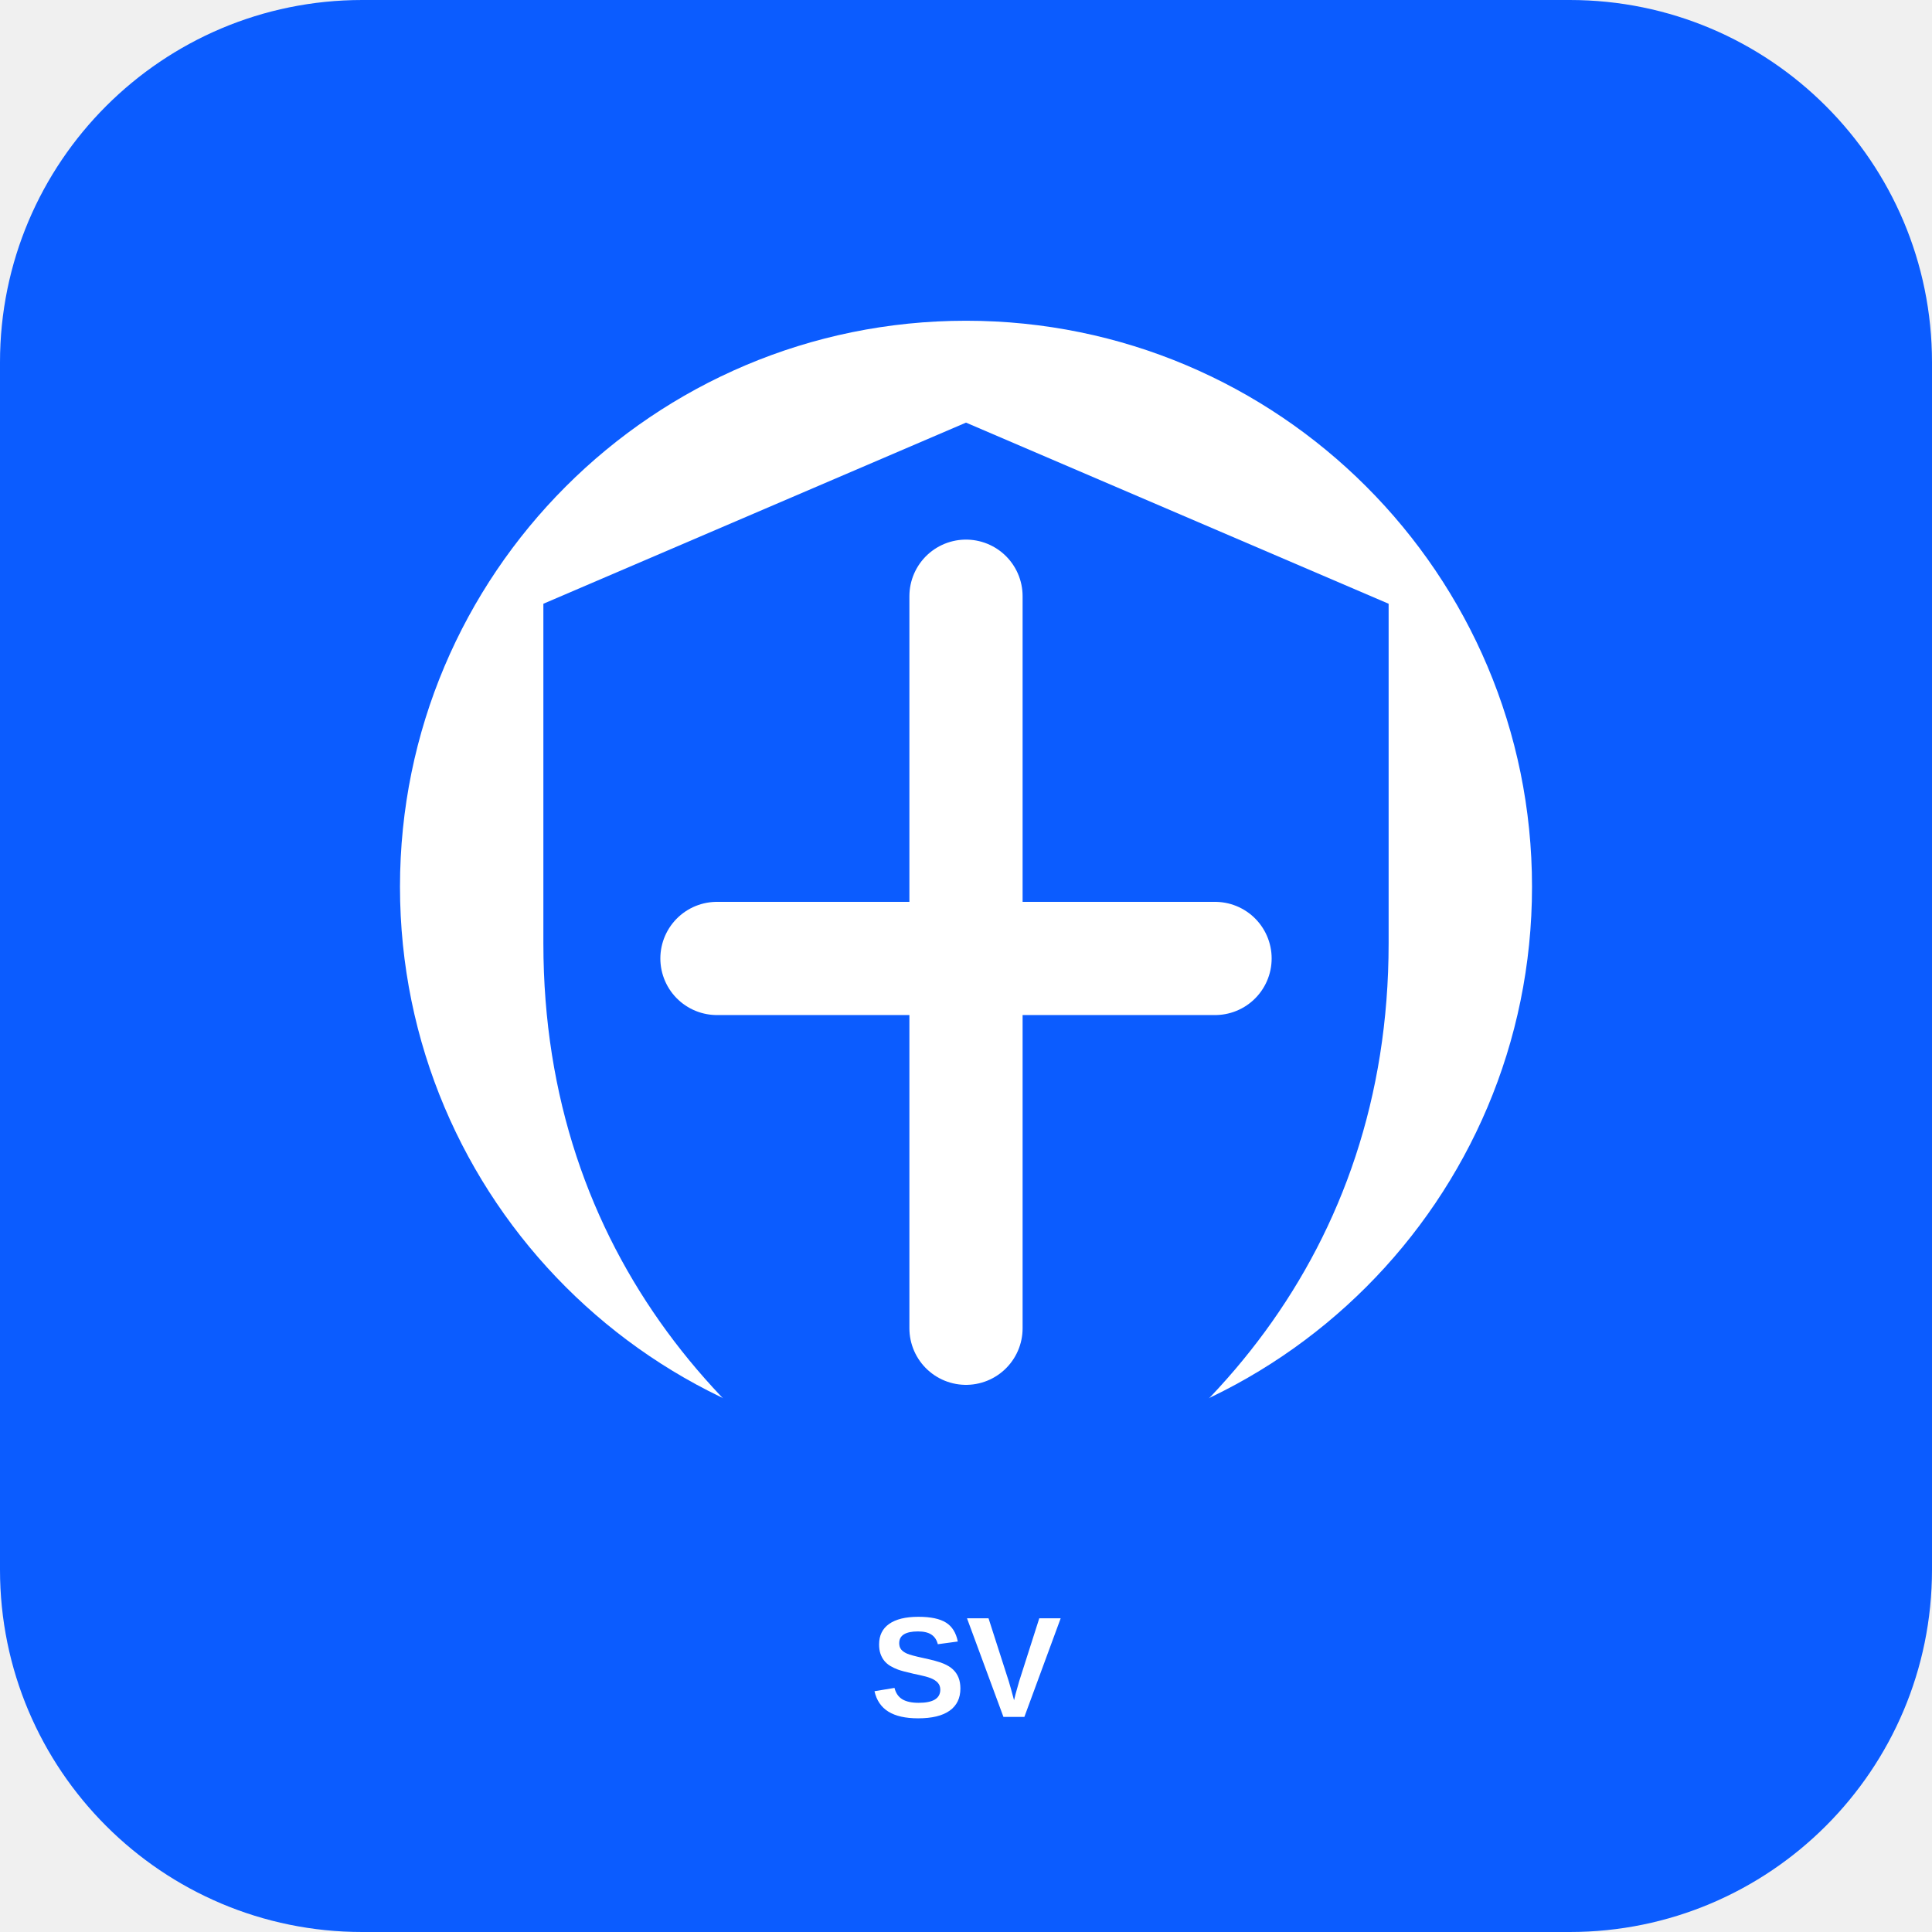
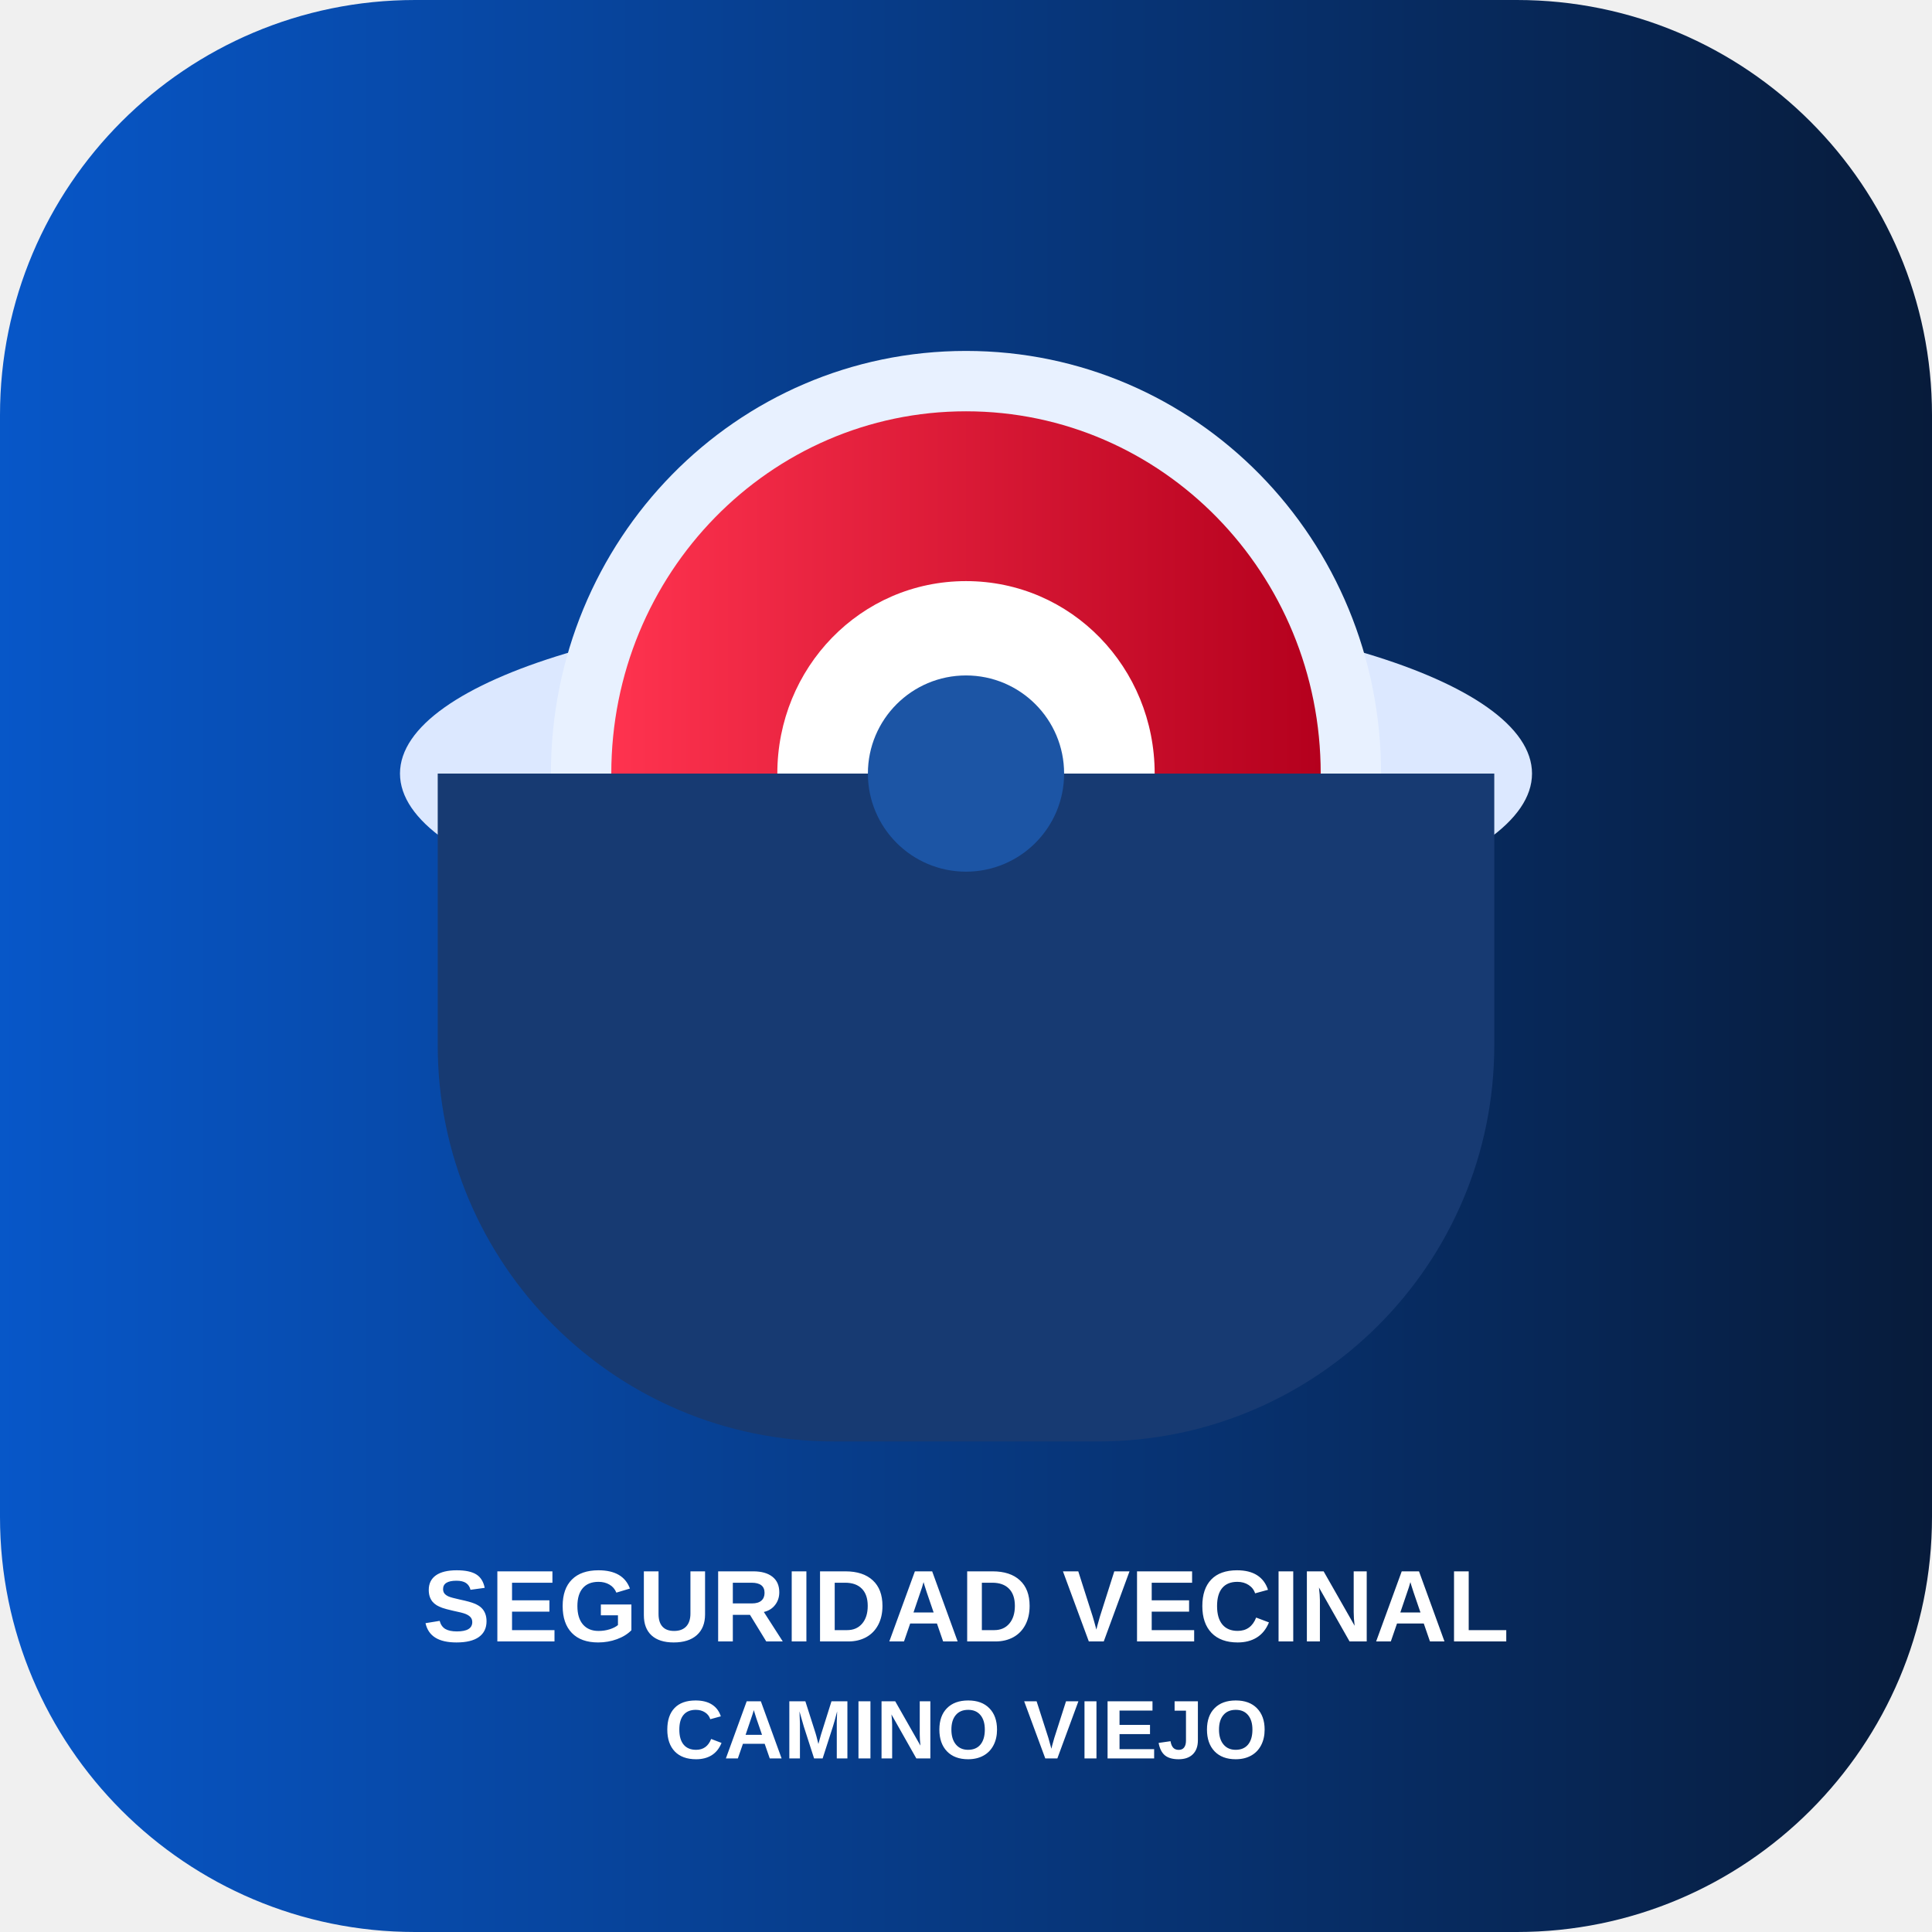
<svg xmlns="http://www.w3.org/2000/svg" viewBox="0 0 512 512">
-   <rect width="512" height="512" rx="96" fill="#0b5cff" />
-   <circle cx="256" cy="235" r="150" fill="#fff" />
-   <path d="M256 112l112 48v90c0 82-50 137-112 166-62-29-112-84-112-166v-90z" fill="#0b5cff" />
-   <path d="M256 158v194M190 254h132" stroke="#fff" stroke-width="30" stroke-linecap="round" />
-   <text x="256" y="455" text-anchor="middle" font-family="Arial,sans-serif" font-size="38" font-weight="700" fill="#fff">SV</text>
+   <defs>
+     <linearGradient id="b" x1="0" x2="1">
+       <stop stop-color="#0757c9" />
+       <stop offset="1" stop-color="#071b3a" />
+     </linearGradient>
+     <linearGradient id="r">
+       <stop stop-color="#ff334f" />
+       <stop offset="1" stop-color="#b4001d" />
+     </linearGradient>
+   </defs>
+   <rect width="512" height="512" rx="110" fill="url(#b)" />
+   <ellipse cx="256" cy="205" rx="150" ry="45" fill="#dce8ff" />
+   <path d="M116 205h280v72c0 58-47 105-105 105h-70c-58 0-105-47-105-105z" fill="#173a72" />
+   <path d="M146 205c0-62 49-112 110-112s110 50 110 112" fill="#e8f1ff" />
+   <path d="M162 205c0-53 42-96 94-96s94 43 94 96" fill="url(#r)" />
+   <path d="M206 205c0-28 22-51 50-51s50 23 50 51" fill="#fff" />
+   <circle cx="256" cy="205" r="26" fill="#1c55a5" />
+   <text x="256" y="435" text-anchor="middle" font-family="Arial,sans-serif" font-size="27" font-weight="800" fill="#fff">SEGURIDAD VECINAL</text>
+   <text x="256" y="466" text-anchor="middle" font-family="Arial,sans-serif" font-size="22" font-weight="700" fill="#fff">CAMINO VIEJO</text>
</svg>
